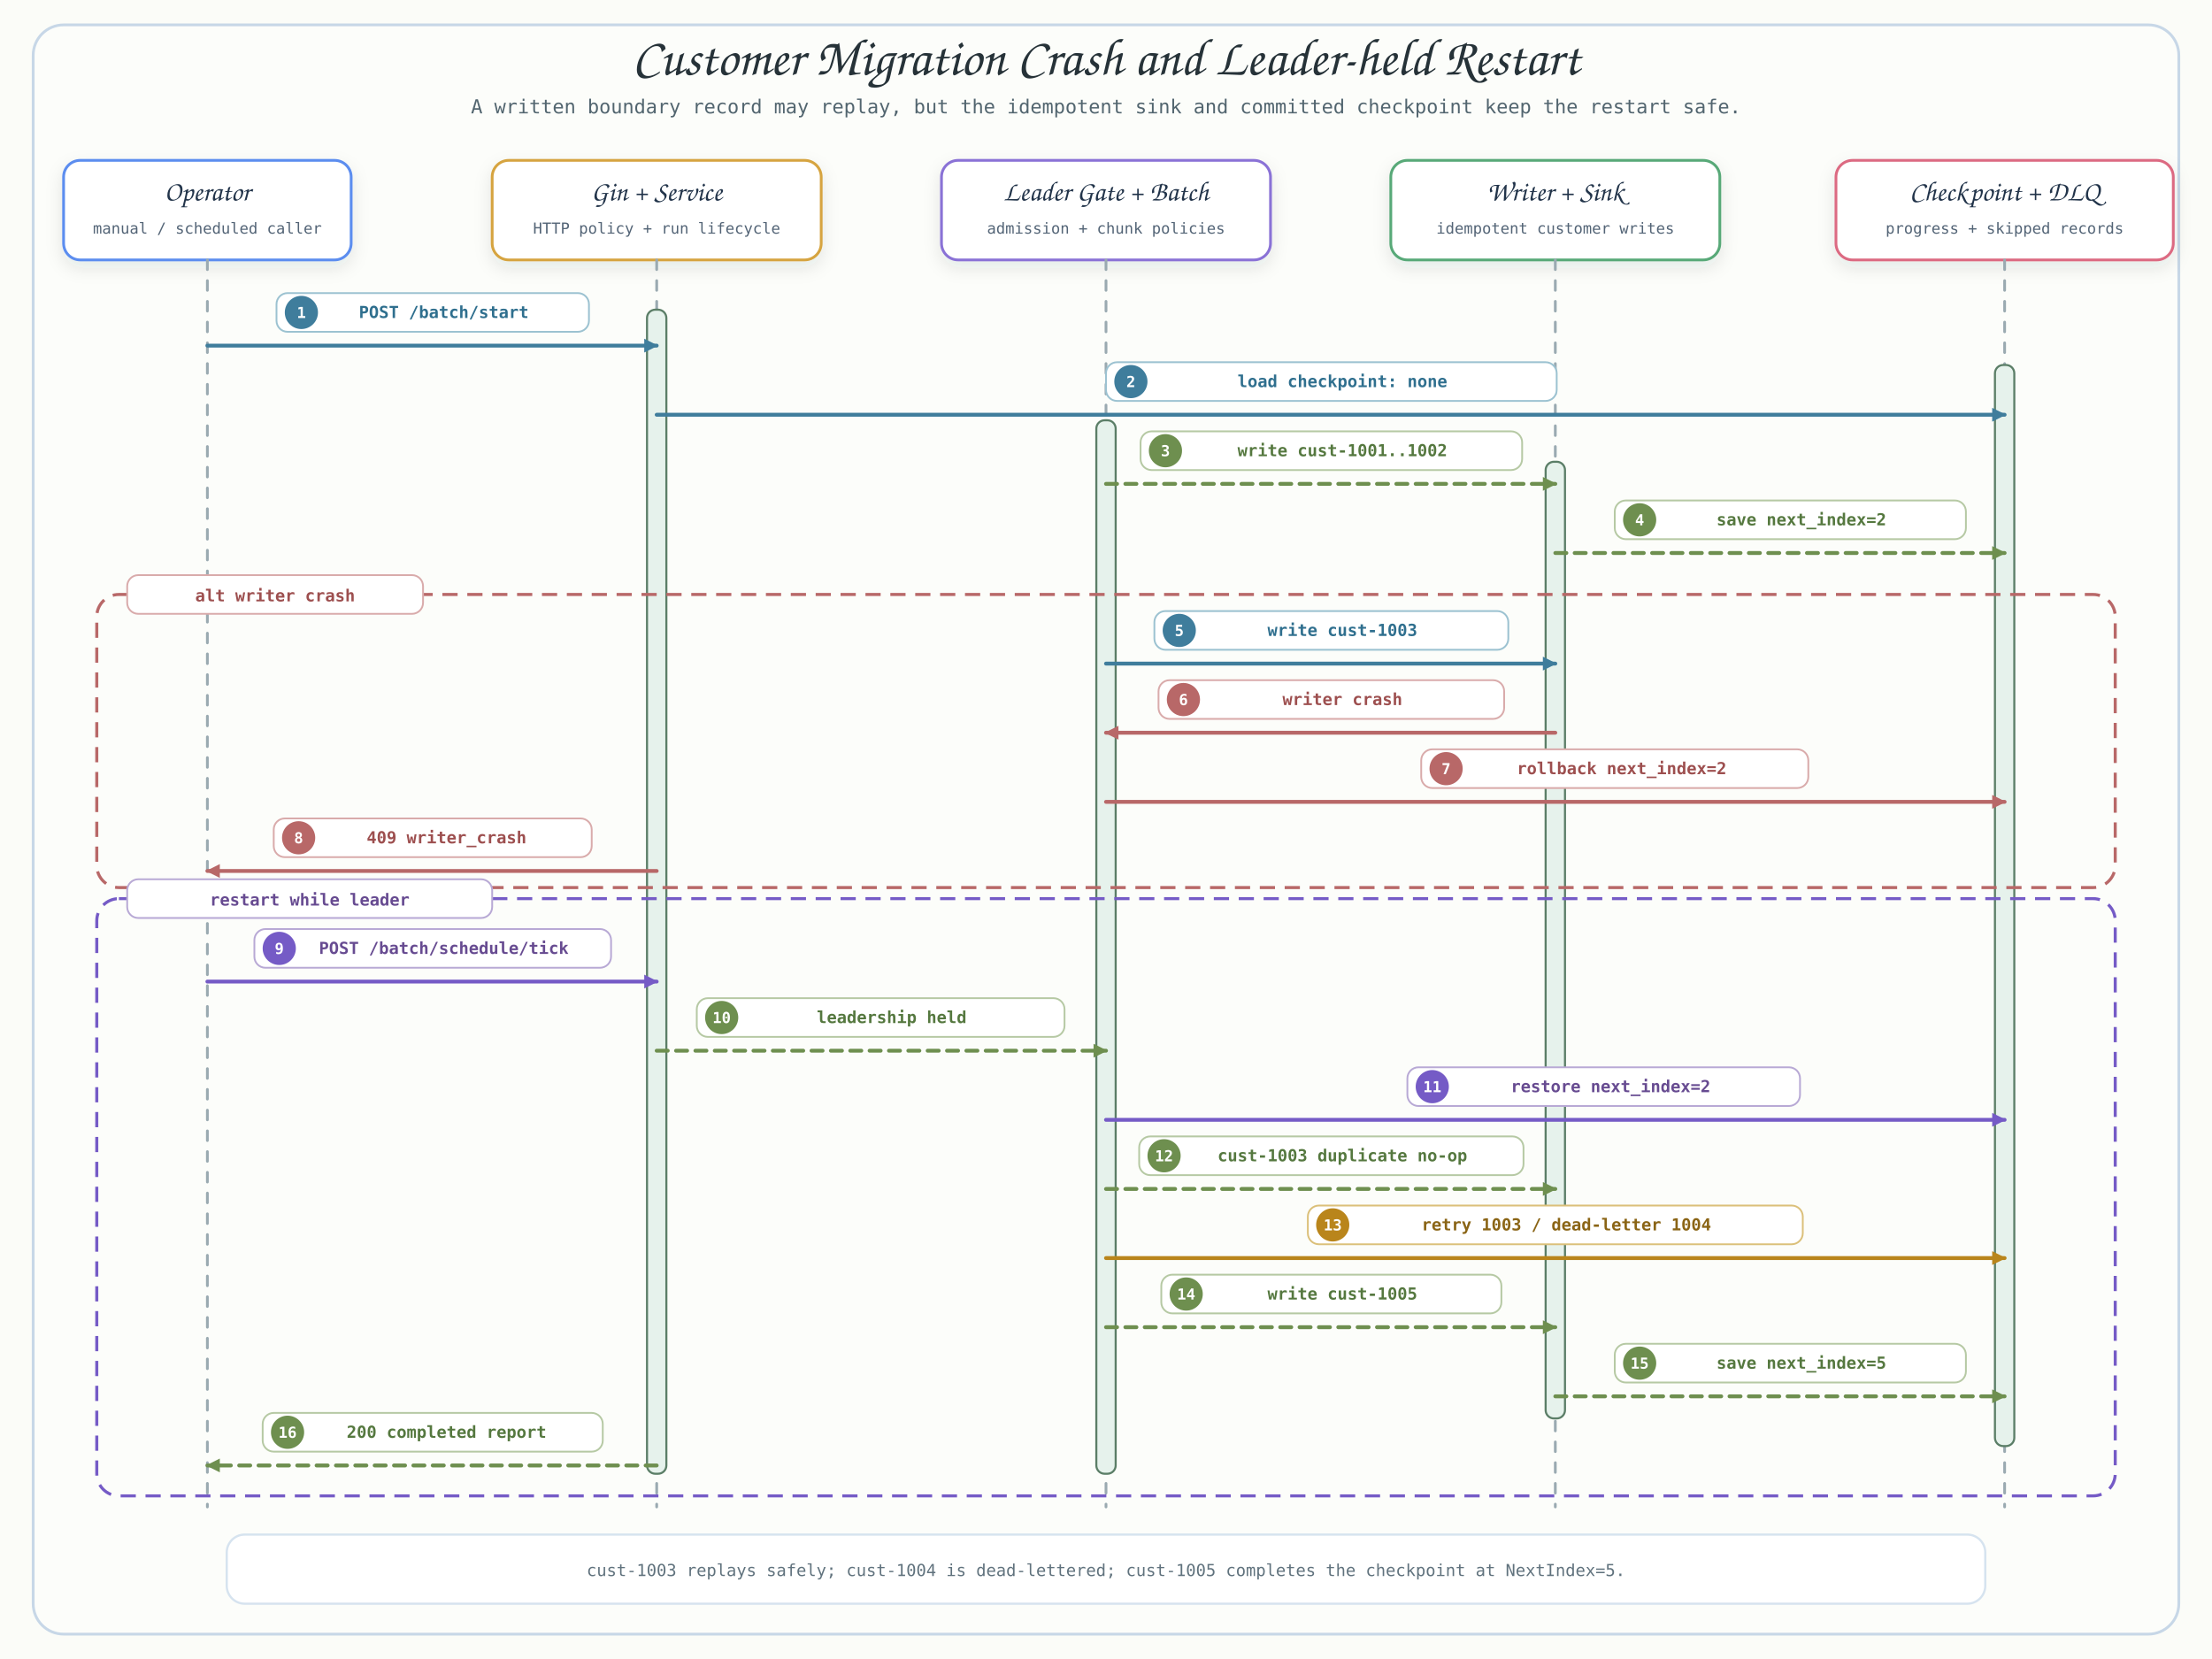
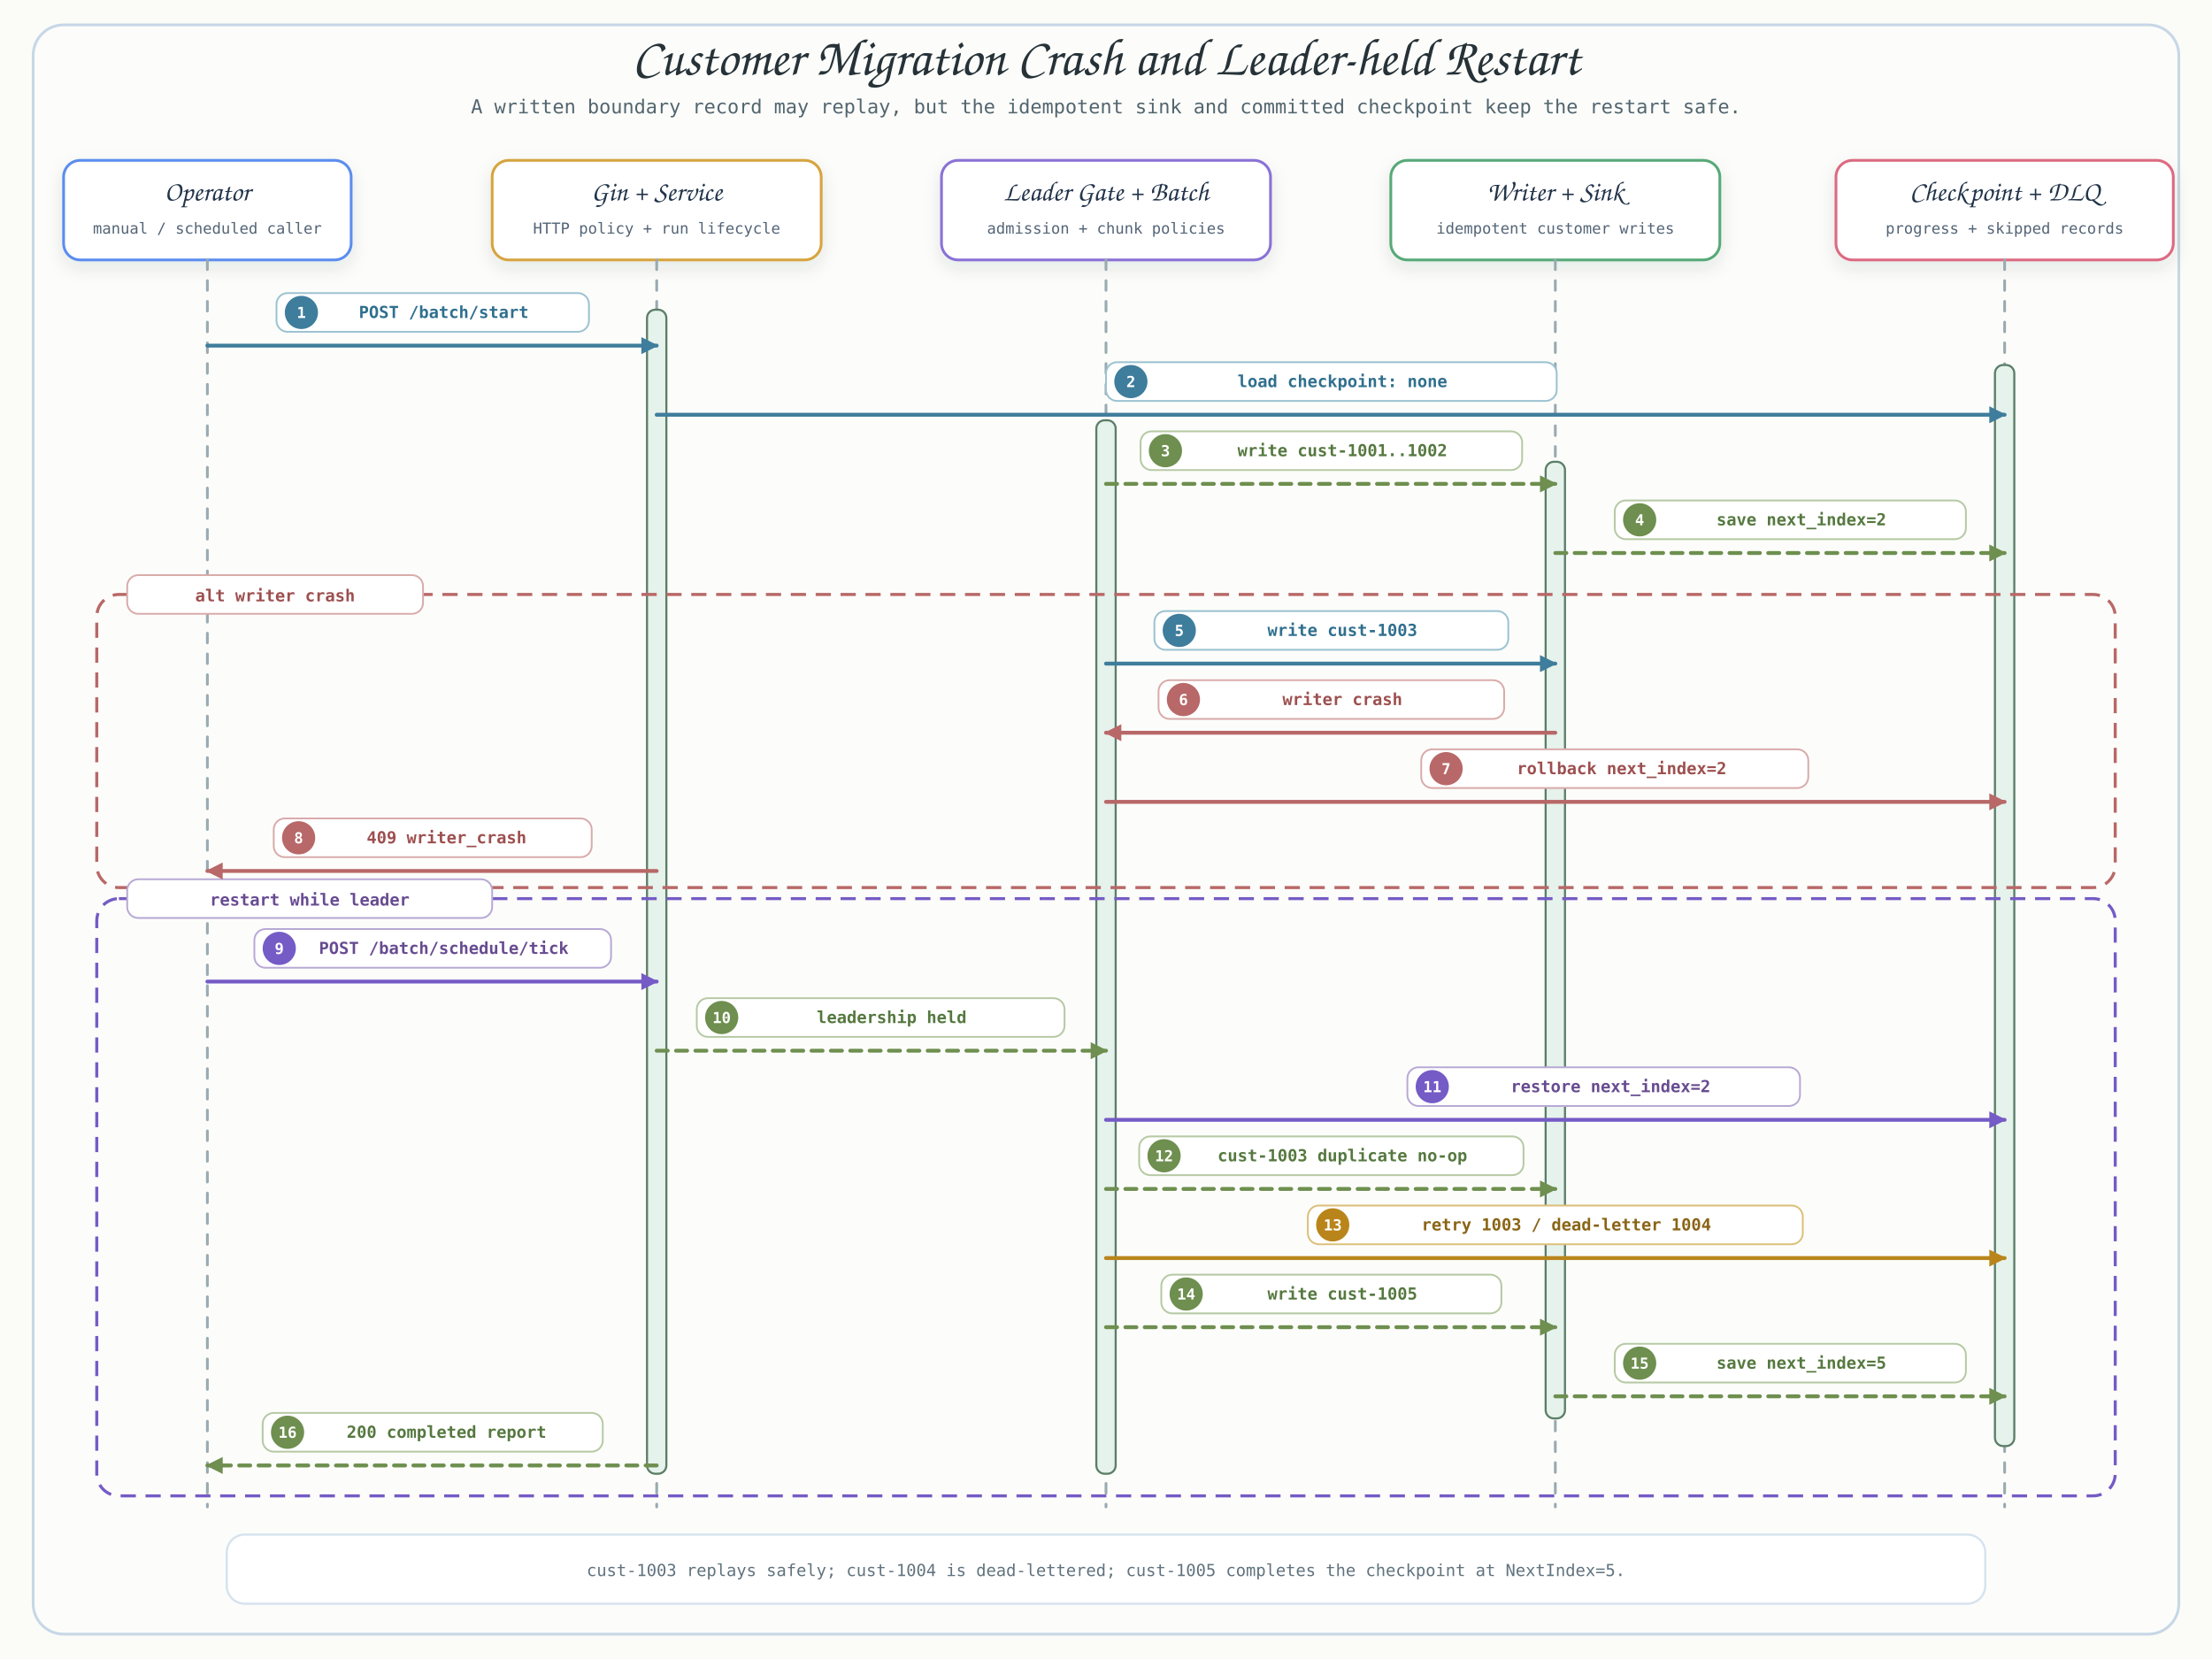
<svg xmlns="http://www.w3.org/2000/svg" width="1600" height="1200" viewBox="0 0 1600 1200" role="img" aria-labelledby="title desc">
  <defs>
    <filter id="shadow" x="-10%" y="-18%" width="120%" height="145%">
      <feDropShadow dx="0" dy="5" stdDeviation="6" flood-color="#203040" flood-opacity="0.10" />
    </filter>
-     <marker id="arrow-call" markerWidth="13" markerHeight="13" refX="9" refY="5" orient="auto" markerUnits="userSpaceOnUse">
-       <path d="M 0 0 L 10 5 L 0 10 Z" fill="#3f7d9c" />
-     </marker>
-     <marker id="arrow-state" markerWidth="13" markerHeight="13" refX="9" refY="5" orient="auto" markerUnits="userSpaceOnUse">
-       <path d="M 0 0 L 10 5 L 0 10 Z" fill="#6e8f4f" />
-     </marker>
-     <marker id="arrow-schedule" markerWidth="13" markerHeight="13" refX="9" refY="5" orient="auto" markerUnits="userSpaceOnUse">
-       <path d="M 0 0 L 10 5 L 0 10 Z" fill="#755bc6" />
-     </marker>
-     <marker id="arrow-fail" markerWidth="13" markerHeight="13" refX="9" refY="5" orient="auto" markerUnits="userSpaceOnUse">
-       <path d="M 0 0 L 10 5 L 0 10 Z" fill="#b86868" />
-     </marker>
-     <marker id="arrow-skip" markerWidth="13" markerHeight="13" refX="9" refY="5" orient="auto" markerUnits="userSpaceOnUse">
-       <path d="M 0 0 L 10 5 L 0 10 Z" fill="#b9851b" />
+     <marker id="arrow-call" markerWidth="16" markerHeight="16" refX="9" refY="5" orient="auto" markerUnits="userSpaceOnUse" viewBox="0 0 13 13" data-role="sequence" data-tip-direction="positive-x">
+       <path d="M 0 0 L 10 5 L 0 10 Z" fill="#3f7d9c" stroke-dasharray="none" />
+     </marker>
+     <marker id="arrow-state" markerWidth="16" markerHeight="16" refX="9" refY="5" orient="auto" markerUnits="userSpaceOnUse" viewBox="0 0 13 13" data-role="sequence" data-tip-direction="positive-x">
+       <path d="M 0 0 L 10 5 L 0 10 Z" fill="#6e8f4f" stroke-dasharray="none" />
+     </marker>
+     <marker id="arrow-schedule" markerWidth="16" markerHeight="16" refX="9" refY="5" orient="auto" markerUnits="userSpaceOnUse" viewBox="0 0 13 13" data-role="sequence" data-tip-direction="positive-x">
+       <path d="M 0 0 L 10 5 L 0 10 Z" fill="#755bc6" stroke-dasharray="none" />
+     </marker>
+     <marker id="arrow-fail" markerWidth="16" markerHeight="16" refX="9" refY="5" orient="auto" markerUnits="userSpaceOnUse" viewBox="0 0 13 13" data-role="sequence" data-tip-direction="positive-x">
+       <path d="M 0 0 L 10 5 L 0 10 Z" fill="#b86868" stroke-dasharray="none" />
+     </marker>
+     <marker id="arrow-skip" markerWidth="16" markerHeight="16" refX="9" refY="5" orient="auto" markerUnits="userSpaceOnUse" viewBox="0 0 13 13" data-role="sequence" data-tip-direction="positive-x">
+       <path d="M 0 0 L 10 5 L 0 10 Z" fill="#b9851b" stroke-dasharray="none" />
    </marker>
    <style>
      .canvas { fill: #fbfcf8; }
      .frame { fill: #ffffff; fill-opacity: 0.34; stroke: #c7d7e7; stroke-width: 2; }
      .title { font-family: "Architects Daughter", "Comic Sans MS", cursive; font-size: 38px; fill: #263238; }
      .subtitle, .role, .msg, .badge, .frame-title, .footer { font-family: "Comic Mono", monospace; }
      .subtitle { font-size: 14px; fill: #52656f; }
      .participant-title { font-family: "Architects Daughter", "Comic Sans MS", cursive; font-size: 20px; fill: #22344a; }
      .role { font-size: 11px; fill: #536476; }
      .card { fill: #ffffff; stroke-width: 2; filter: url(#shadow); }
      .lifeline { stroke: #9aaab1; stroke-width: 2; stroke-dasharray: 7 8; stroke-linecap: round; }
      .activation { fill: #e6f2ec; stroke: #5b7e67; stroke-width: 1.5; }
      .alt { fill: none; stroke-width: 2.2; stroke-dasharray: 11 7; }
      .frame-title { font-size: 12px; font-weight: 700; }
      .label { fill: #ffffff; stroke-width: 1.3; }
      .msg { font-size: 12px; font-weight: 700; }
      .badge { font-size: 11px; font-weight: 700; fill: #ffffff; }
      .call, .state, .schedule, .fail, .skip { fill: none; stroke-width: 2.8; stroke-linecap: round; }
      .call { stroke: #3f7d9c; marker-end: url(#arrow-call); }
      .state { stroke: #6e8f4f; stroke-dasharray: 8 6; marker-end: url(#arrow-state); }
      .schedule { stroke: #755bc6; marker-end: url(#arrow-schedule); }
      .fail { stroke: #b86868; marker-end: url(#arrow-fail); }
      .skip { stroke: #b9851b; marker-end: url(#arrow-skip); }
      .call-label { stroke: #9cc2d1; }
      .state-label { stroke: #b6c9a4; }
      .schedule-label { stroke: #b8a9d5; }
      .fail-label { stroke: #d9abab; }
      .skip-label { stroke: #dbc07a; }
      .call-text { fill: #2f6f8e; }
      .state-text { fill: #55783f; }
      .schedule-text { fill: #674b91; }
      .fail-text { fill: #9d4f4f; }
      .skip-text { fill: #8a6415; }
      .footer { font-size: 12px; fill: #60727d; }
    </style>
  </defs>
  <rect class="canvas" width="1600" height="1200" />
  <rect class="frame" x="24" y="18" width="1552" height="1164" rx="22" />
  <text class="title" x="800" y="54" text-anchor="middle">Customer Migration Crash and Leader-held Restart</text>
  <text class="subtitle" x="800" y="82" text-anchor="middle">A written boundary record may replay, but the idempotent sink and committed checkpoint keep the restart safe.</text>
  <g id="participant-operator">
    <rect class="card" x="46" y="116" width="208" height="72" rx="12" fill="#e8f3ff" stroke="#5b8def" />
    <text class="participant-title" x="150" y="145" text-anchor="middle">Operator</text>
    <text class="role" x="150" y="169" text-anchor="middle">manual / scheduled caller</text>
    <line class="lifeline" x1="150" y1="188" x2="150" y2="1090" />
  </g>
  <g id="participant-gin-service">
    <rect class="card" x="356" y="116" width="238" height="72" rx="12" fill="#fff3d9" stroke="#d6a441" />
    <text class="participant-title" x="475" y="145" text-anchor="middle">Gin + Service</text>
    <text class="role" x="475" y="169" text-anchor="middle">HTTP policy + run lifecycle</text>
    <line class="lifeline" x1="475" y1="188" x2="475" y2="1090" />
  </g>
  <g id="participant-leader-batch">
    <rect class="card" x="681" y="116" width="238" height="72" rx="12" fill="#f1ecff" stroke="#8a72d6" />
    <text class="participant-title" x="800" y="145" text-anchor="middle">Leader Gate + Batch</text>
    <text class="role" x="800" y="169" text-anchor="middle">admission + chunk policies</text>
    <line class="lifeline" x1="800" y1="188" x2="800" y2="1090" />
  </g>
  <g id="participant-writer-sink">
    <rect class="card" x="1006" y="116" width="238" height="72" rx="12" fill="#eaf7ef" stroke="#58a978" />
    <text class="participant-title" x="1125" y="145" text-anchor="middle">Writer + Sink</text>
    <text class="role" x="1125" y="169" text-anchor="middle">idempotent customer writes</text>
    <line class="lifeline" x1="1125" y1="188" x2="1125" y2="1090" />
  </g>
  <g id="participant-checkpoint-deadletter">
    <rect class="card" x="1328" y="116" width="244" height="72" rx="12" fill="#fdecef" stroke="#dc6b82" />
    <text class="participant-title" x="1450" y="145" text-anchor="middle">Checkpoint + DLQ</text>
    <text class="role" x="1450" y="169" text-anchor="middle">progress + skipped records</text>
    <line class="lifeline" x1="1450" y1="188" x2="1450" y2="1090" />
  </g>
  <rect class="activation" x="468" y="224" width="14" height="842" rx="6" />
  <rect class="activation" x="793" y="304" width="14" height="762" rx="6" />
  <rect class="activation" x="1118" y="334" width="14" height="692" rx="6" />
  <rect class="activation" x="1443" y="264" width="14" height="782" rx="6" />
  <rect class="alt" x="70" y="430" width="1460" height="212" rx="16" stroke="#b86868" />
  <rect class="label fail-label" x="92" y="416" width="214" height="28" rx="8" />
  <text class="frame-title fail-text" x="199" y="435" text-anchor="middle">alt writer crash</text>
  <rect class="alt" x="70" y="650" width="1460" height="432" rx="16" stroke="#755bc6" />
  <rect class="label schedule-label" x="92" y="636" width="264" height="28" rx="8" />
  <text class="frame-title schedule-text" x="224" y="655" text-anchor="middle">restart while leader</text>
  <g id="message-1">
    <rect class="label call-label" x="200" y="212" width="226" height="28" rx="8" />
    <circle cx="218" cy="226" r="12" fill="#3f7d9c" />
    <text class="badge" x="218" y="230" text-anchor="middle">1</text>
    <text class="msg call-text" x="321" y="230" text-anchor="middle">POST /batch/start</text>
    <path class="call" data-connector="message-1" d="M 150 250 L 475 250" />
  </g>
  <g id="message-2">
    <rect class="label call-label" x="800" y="262" width="326" height="28" rx="8" />
    <circle cx="818" cy="276" r="12" fill="#3f7d9c" />
    <text class="badge" x="818" y="280" text-anchor="middle">2</text>
    <text class="msg call-text" x="971" y="280" text-anchor="middle">load checkpoint: none</text>
    <path class="call" data-connector="message-2" d="M 475 300 L 1450 300" />
  </g>
  <g id="message-3">
    <rect class="label state-label" x="825" y="312" width="276" height="28" rx="8" />
    <circle cx="843" cy="326" r="12" fill="#6e8f4f" />
    <text class="badge" x="843" y="330" text-anchor="middle">3</text>
    <text class="msg state-text" x="971" y="330" text-anchor="middle">write cust-1001..1002</text>
    <path class="state" data-connector="message-3" d="M 800 350 L 1125 350" />
  </g>
  <g id="message-4">
    <rect class="label state-label" x="1168" y="362" width="254" height="28" rx="8" />
    <circle cx="1186" cy="376" r="12" fill="#6e8f4f" />
    <text class="badge" x="1186" y="380" text-anchor="middle">4</text>
    <text class="msg state-text" x="1303" y="380" text-anchor="middle">save next_index=2</text>
    <path class="state" data-connector="message-4" d="M 1125 400 L 1450 400" />
  </g>
  <g id="message-5">
    <rect class="label call-label" x="835" y="442" width="256" height="28" rx="8" />
    <circle cx="853" cy="456" r="12" fill="#3f7d9c" />
    <text class="badge" x="853" y="460" text-anchor="middle">5</text>
    <text class="msg call-text" x="971" y="460" text-anchor="middle">write cust-1003</text>
    <path class="call" data-connector="message-5" d="M 800 480 L 1125 480" />
  </g>
  <g id="message-6">
    <rect class="label fail-label" x="838" y="492" width="250" height="28" rx="8" />
    <circle cx="856" cy="506" r="12" fill="#b86868" />
    <text class="badge" x="856" y="510" text-anchor="middle">6</text>
    <text class="msg fail-text" x="971" y="510" text-anchor="middle">writer crash</text>
    <path class="fail" data-connector="message-6" d="M 1125 530 L 800 530" />
  </g>
  <g id="message-7">
    <rect class="label fail-label" x="1028" y="542" width="280" height="28" rx="8" />
    <circle cx="1046" cy="556" r="12" fill="#b86868" />
    <text class="badge" x="1046" y="560" text-anchor="middle">7</text>
    <text class="msg fail-text" x="1173" y="560" text-anchor="middle">rollback next_index=2</text>
    <path class="fail" data-connector="message-7" d="M 800 580 L 1450 580" />
  </g>
  <g id="message-8">
    <rect class="label fail-label" x="198" y="592" width="230" height="28" rx="8" />
    <circle cx="216" cy="606" r="12" fill="#b86868" />
    <text class="badge" x="216" y="610" text-anchor="middle">8</text>
    <text class="msg fail-text" x="323" y="610" text-anchor="middle">409 writer_crash</text>
    <path class="fail" data-connector="message-8" d="M 475 630 L 150 630" />
  </g>
  <g id="message-9">
    <rect class="label schedule-label" x="184" y="672" width="258" height="28" rx="8" />
    <circle cx="202" cy="686" r="12" fill="#755bc6" />
    <text class="badge" x="202" y="690" text-anchor="middle">9</text>
    <text class="msg schedule-text" x="321" y="690" text-anchor="middle">POST /batch/schedule/tick</text>
    <path class="schedule" data-connector="message-9" d="M 150 710 L 475 710" />
  </g>
  <g id="message-10">
    <rect class="label state-label" x="504" y="722" width="266" height="28" rx="8" />
    <circle cx="522" cy="736" r="12" fill="#6e8f4f" />
    <text class="badge" x="522" y="740" text-anchor="middle">10</text>
    <text class="msg state-text" x="645" y="740" text-anchor="middle">leadership held</text>
    <path class="state" data-connector="message-10" d="M 475 760 L 800 760" />
  </g>
  <g id="message-11">
    <rect class="label schedule-label" x="1018" y="772" width="284" height="28" rx="8" />
    <circle cx="1036" cy="786" r="12" fill="#755bc6" />
    <text class="badge" x="1036" y="790" text-anchor="middle">11</text>
    <text class="msg schedule-text" x="1165" y="790" text-anchor="middle">restore next_index=2</text>
    <path class="schedule" data-connector="message-11" d="M 800 810 L 1450 810" />
  </g>
  <g id="message-12">
    <rect class="label state-label" x="824" y="822" width="278" height="28" rx="8" />
    <circle cx="842" cy="836" r="12" fill="#6e8f4f" />
    <text class="badge" x="842" y="840" text-anchor="middle">12</text>
    <text class="msg state-text" x="971" y="840" text-anchor="middle">cust-1003 duplicate no-op</text>
    <path class="state" data-connector="message-12" d="M 800 860 L 1125 860" />
  </g>
  <g id="message-13">
    <rect class="label skip-label" x="946" y="872" width="358" height="28" rx="8" />
    <circle cx="964" cy="886" r="12" fill="#b9851b" />
    <text class="badge" x="964" y="890" text-anchor="middle">13</text>
    <text class="msg skip-text" x="1133" y="890" text-anchor="middle">retry 1003 / dead-letter 1004</text>
    <path class="skip" data-connector="message-13" d="M 800 910 L 1450 910" />
  </g>
  <g id="message-14">
    <rect class="label state-label" x="840" y="922" width="246" height="28" rx="8" />
    <circle cx="858" cy="936" r="12" fill="#6e8f4f" />
    <text class="badge" x="858" y="940" text-anchor="middle">14</text>
    <text class="msg state-text" x="971" y="940" text-anchor="middle">write cust-1005</text>
    <path class="state" data-connector="message-14" d="M 800 960 L 1125 960" />
  </g>
  <g id="message-15">
    <rect class="label state-label" x="1168" y="972" width="254" height="28" rx="8" />
    <circle cx="1186" cy="986" r="12" fill="#6e8f4f" />
    <text class="badge" x="1186" y="990" text-anchor="middle">15</text>
    <text class="msg state-text" x="1303" y="990" text-anchor="middle">save next_index=5</text>
    <path class="state" data-connector="message-15" d="M 1125 1010 L 1450 1010" />
  </g>
  <g id="message-16">
    <rect class="label state-label" x="190" y="1022" width="246" height="28" rx="8" />
    <circle cx="208" cy="1036" r="12" fill="#6e8f4f" />
    <text class="badge" x="208" y="1040" text-anchor="middle">16</text>
    <text class="msg state-text" x="323" y="1040" text-anchor="middle">200 completed report</text>
    <path class="state" data-connector="message-16" d="M 475 1060 L 150 1060" />
  </g>
  <rect x="164" y="1110" width="1272" height="50" rx="13" fill="#ffffff" stroke="#d6e3ef" stroke-width="1.6" />
  <text class="footer" x="800" y="1140" text-anchor="middle">cust-1003 replays safely; cust-1004 is dead-lettered; cust-1005 completes the checkpoint at NextIndex=5.</text>
</svg>
